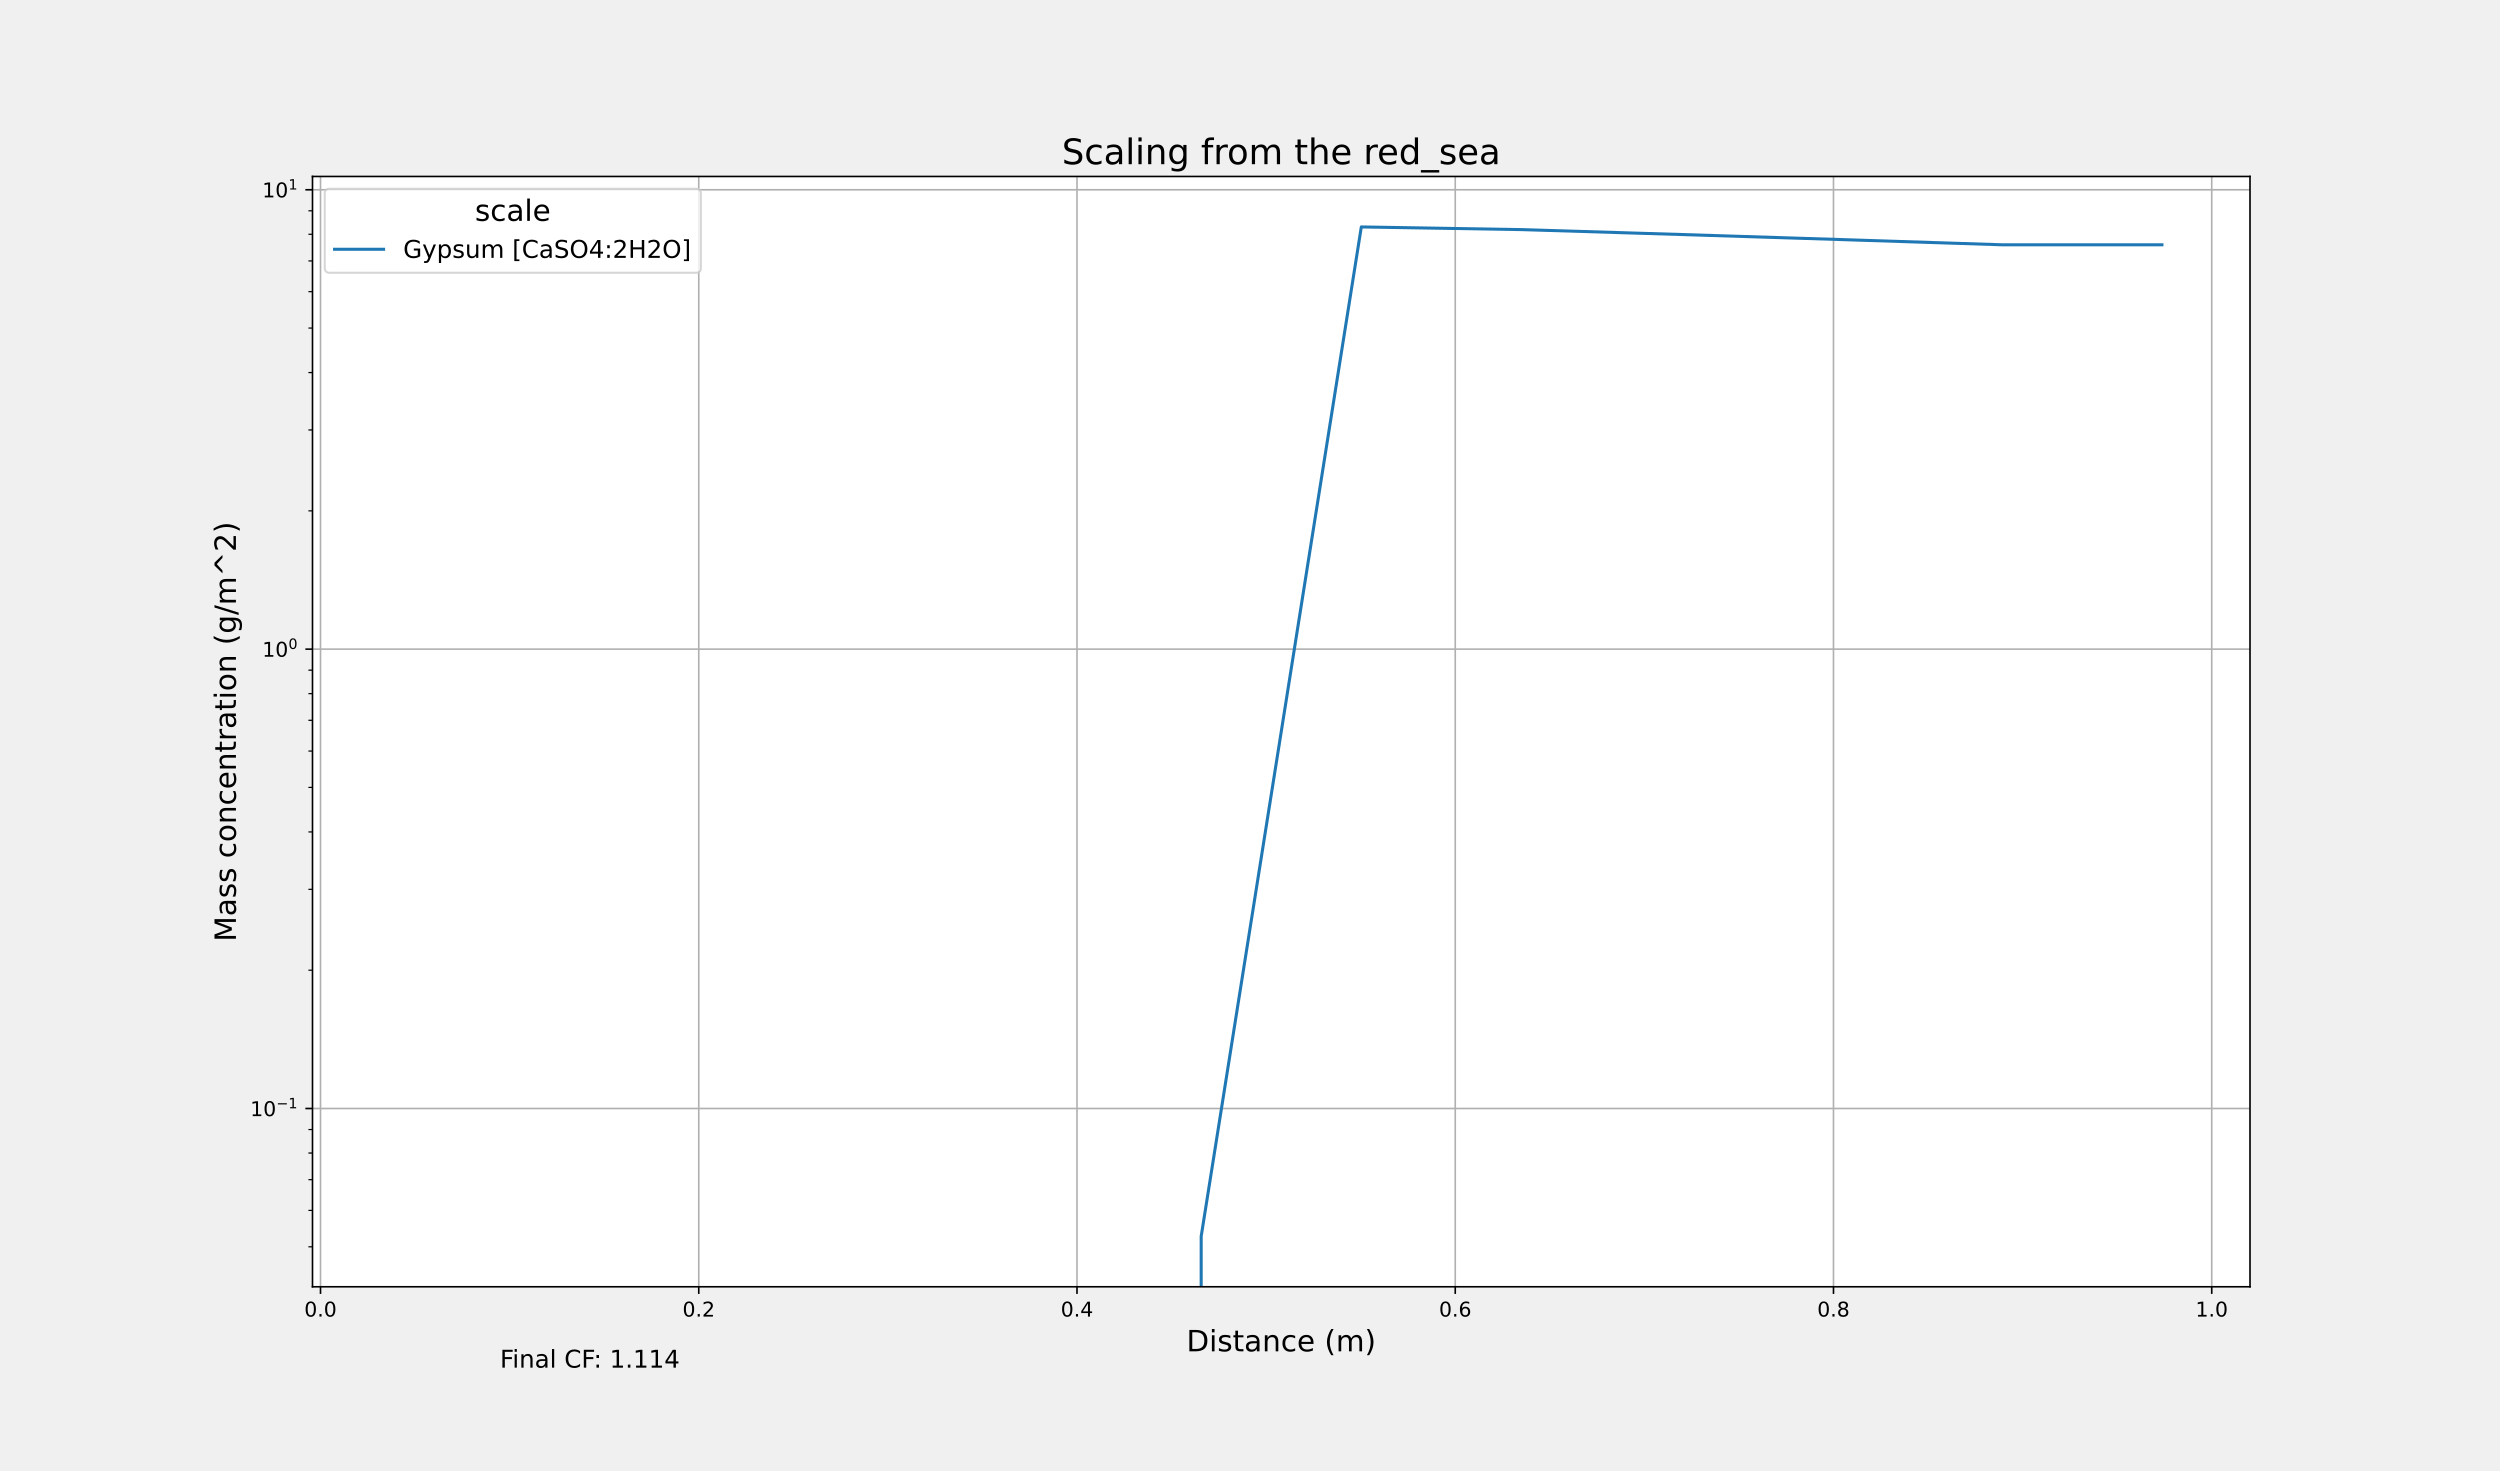
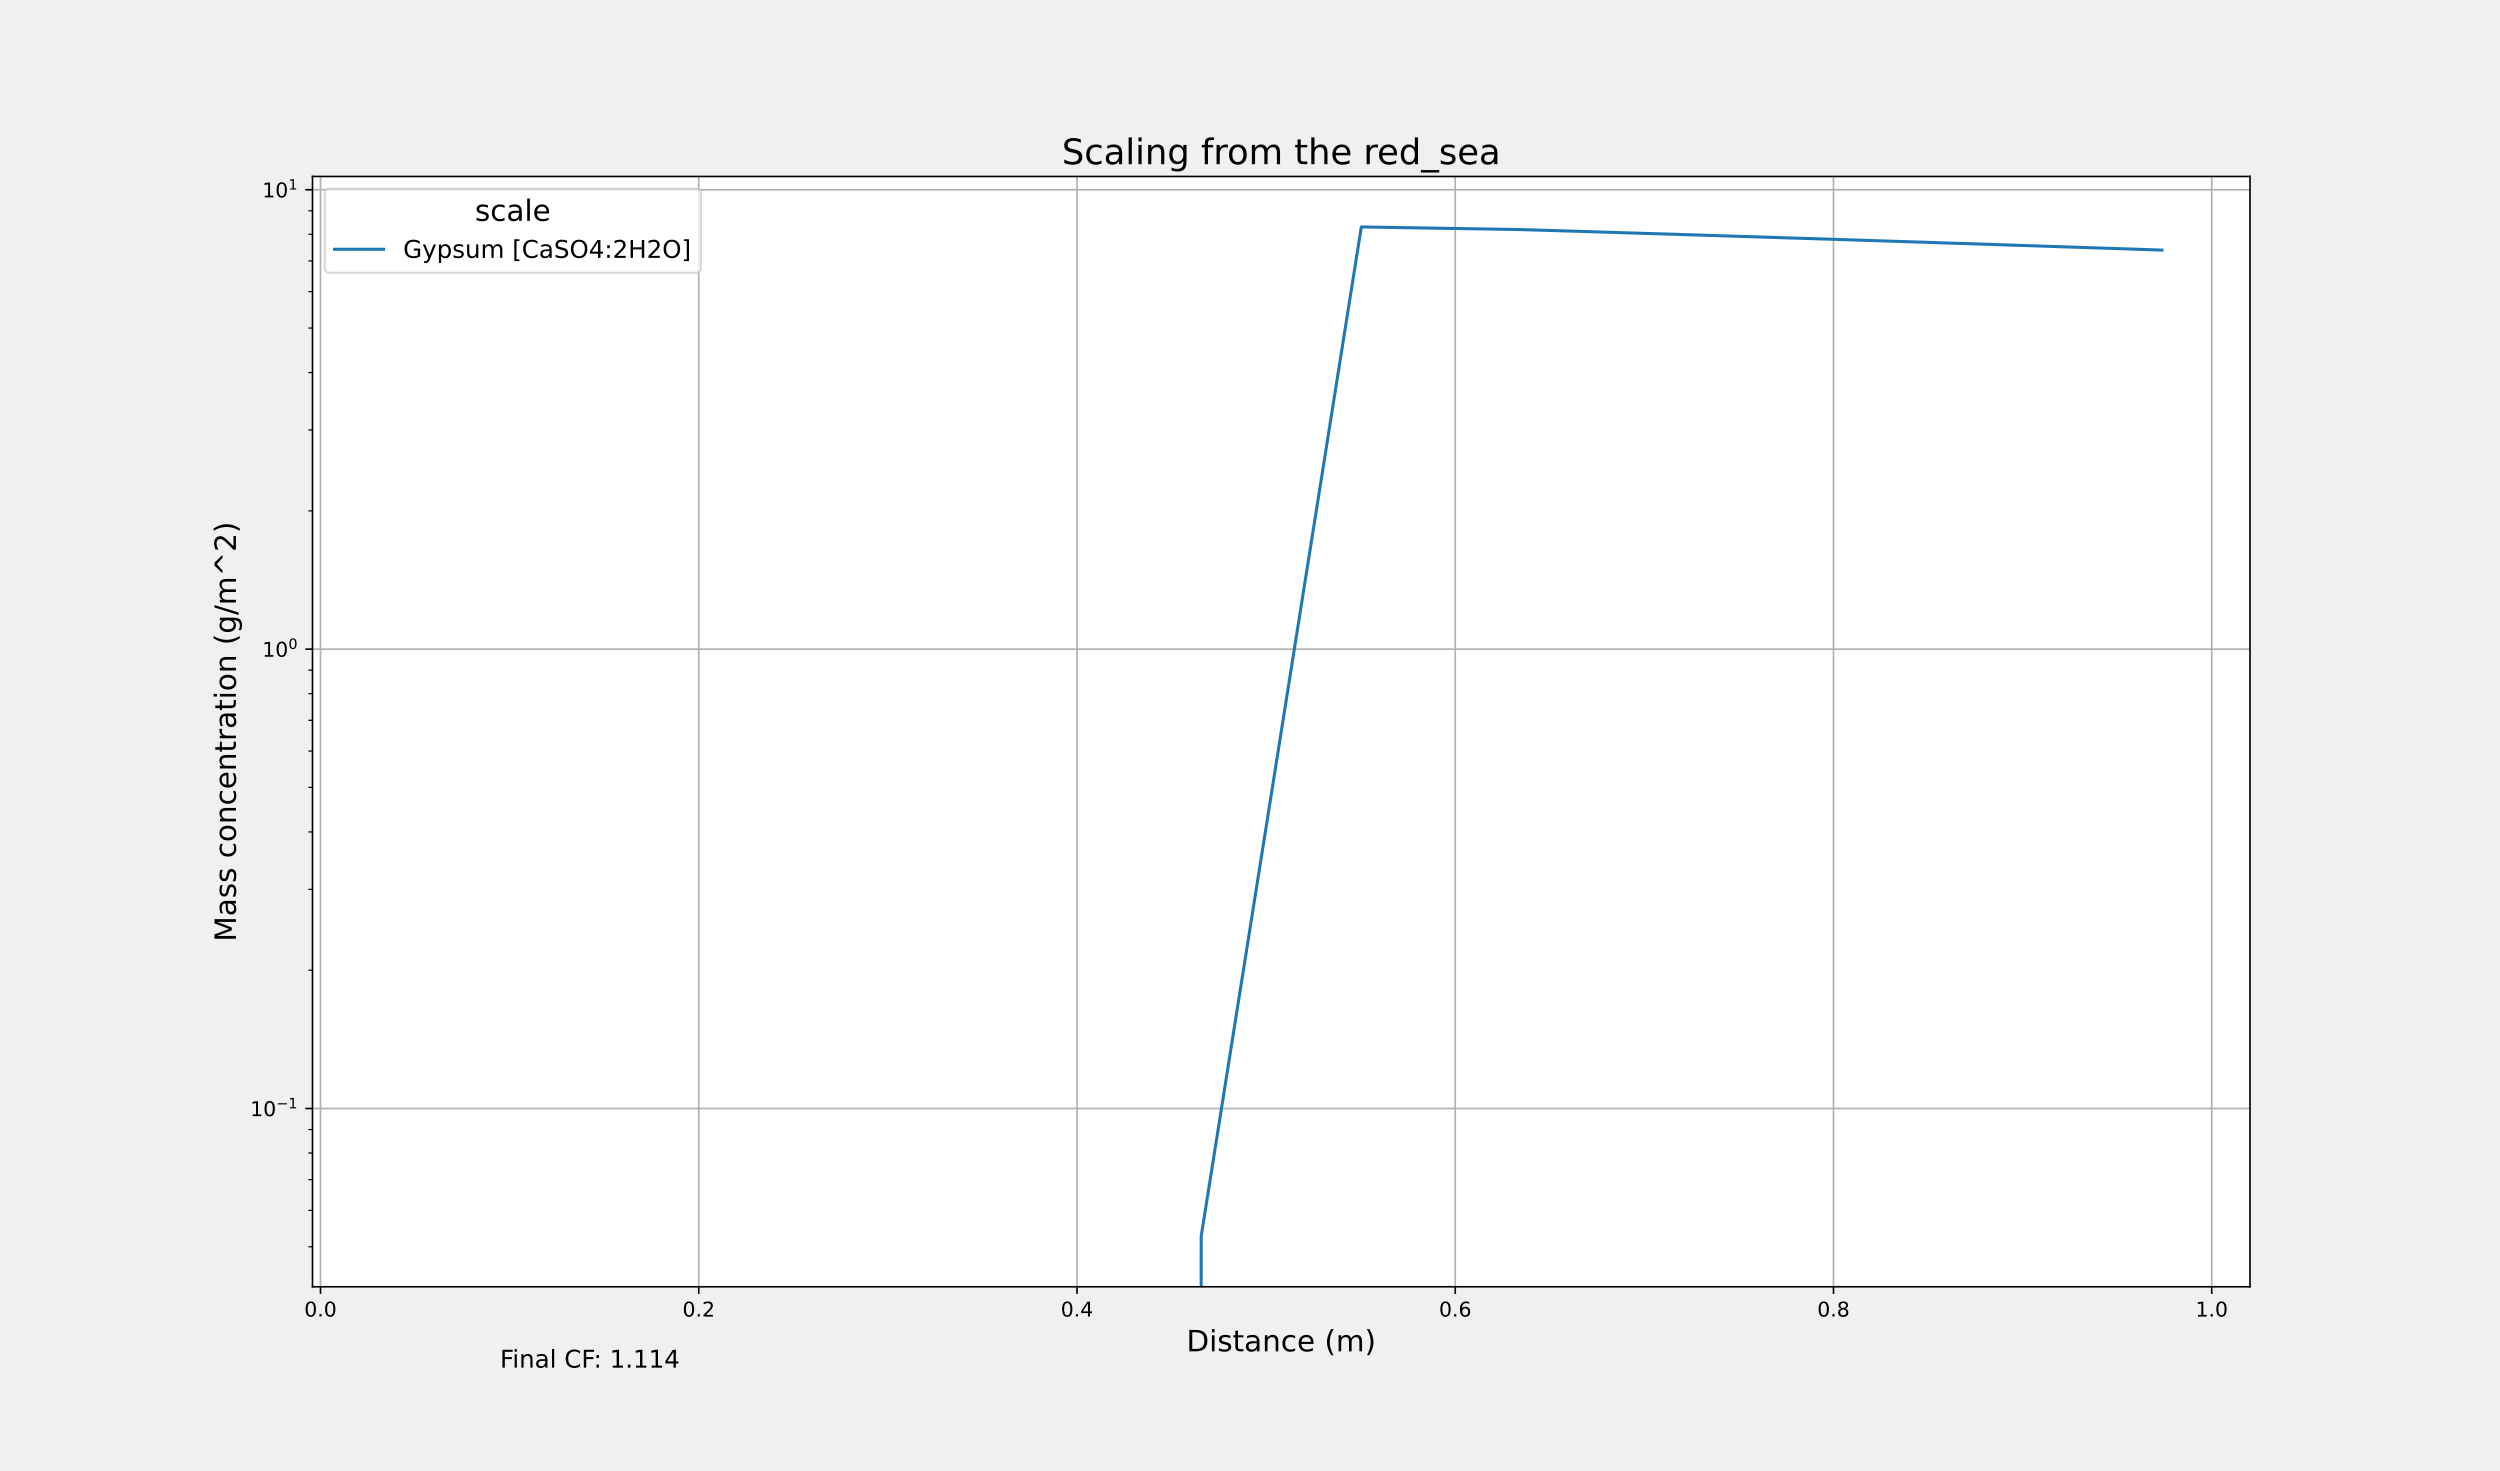
<svg xmlns="http://www.w3.org/2000/svg" xmlns:xlink="http://www.w3.org/1999/xlink" height="720pt" version="1.1" viewBox="0 0 1224 720" width="1224pt">
  <defs>
    <style type="text/css">*{stroke-linecap:butt;stroke-linejoin:round;}</style>
  </defs>
  <g id="figure_1">
    <g id="patch_1">
      <path d="M 0 720  L 1224 720  L 1224 0  L 0 0  z " style="fill:none;" />
    </g>
    <g id="axes_1">
      <g id="patch_2">
        <path d="M 153 630  L 1101.6 630  L 1101.6 86.4  L 153 86.4  z " style="fill:#ffffff;" />
      </g>
      <g id="matplotlib.axis_1">
        <g id="xtick_1">
          <g id="line2d_1">
-             <path clip-path="url(#p5b863a2c23)" d="M 156.92 630  L 156.92 86.4  " style="fill:none;stroke:#b0b0b0;stroke-linecap:square;stroke-width:0.8;" />
+             <path clip-path="url(#p146c2e37df)" d="M 156.92 630  L 156.92 86.4  " style="fill:none;stroke:#b0b0b0;stroke-linecap:square;stroke-width:0.8;" />
          </g>
          <g id="line2d_2">
            <defs>
-               <path d="M 0 0  L 0 3.5  " id="m9059b835dc" style="stroke:#000000;stroke-width:0.8;" />
+               <path d="M 0 0  L 0 3.5  " id="mb175734a9a" style="stroke:#000000;stroke-width:0.8;" />
            </defs>
            <g>
-               <use style="stroke:#000000;stroke-width:0.8;" x="156.92" xlink:href="#m9059b835dc" y="630" />
+               <use style="stroke:#000000;stroke-width:0.8;" x="156.92" xlink:href="#mb175734a9a" y="630" />
            </g>
          </g>
          <g id="text_1">
            <g transform="translate(148.9683 644.5984)scale(0.1 -0.1)">
              <defs>
                <path d="M 2034 4250  Q 1547 4250 1301 3770  Q 1056 3291 1056 2328  Q 1056 1369 1301 889  Q 1547 409 2034 409  Q 2525 409 2770 889  Q 3016 1369 3016 2328  Q 3016 3291 2770 3770  Q 2525 4250 2034 4250  z M 2034 4750  Q 2819 4750 3233 4129  Q 3647 3509 3647 2328  Q 3647 1150 3233 529  Q 2819 -91 2034 -91  Q 1250 -91 836 529  Q 422 1150 422 2328  Q 422 3509 836 4129  Q 1250 4750 2034 4750  z " id="DejaVuSans-30" transform="scale(0.015625)" />
                <path d="M 684 794  L 1344 794  L 1344 0  L 684 0  L 684 794  z " id="DejaVuSans-2e" transform="scale(0.015625)" />
              </defs>
              <use xlink:href="#DejaVuSans-30" />
              <use x="63.623" xlink:href="#DejaVuSans-2e" />
              <use x="95.41" xlink:href="#DejaVuSans-30" />
            </g>
          </g>
        </g>
        <g id="xtick_2">
          <g id="line2d_3">
-             <path clip-path="url(#p5b863a2c23)" d="M 342.109 630  L 342.109 86.4  " style="fill:none;stroke:#b0b0b0;stroke-linecap:square;stroke-width:0.8;" />
+             <path clip-path="url(#p146c2e37df)" d="M 342.109 630  L 342.109 86.4  " style="fill:none;stroke:#b0b0b0;stroke-linecap:square;stroke-width:0.8;" />
          </g>
          <g id="line2d_4">
            <g>
-               <use style="stroke:#000000;stroke-width:0.8;" x="342.109" xlink:href="#m9059b835dc" y="630" />
+               <use style="stroke:#000000;stroke-width:0.8;" x="342.109" xlink:href="#mb175734a9a" y="630" />
            </g>
          </g>
          <g id="text_2">
            <g transform="translate(334.1573 644.5984)scale(0.1 -0.1)">
              <defs>
                <path d="M 1228 531  L 3431 531  L 3431 0  L 469 0  L 469 531  Q 828 903 1448 1529  Q 2069 2156 2228 2338  Q 2531 2678 2651 2914  Q 2772 3150 2772 3378  Q 2772 3750 2511 3984  Q 2250 4219 1831 4219  Q 1534 4219 1204 4116  Q 875 4013 500 3803  L 500 4441  Q 881 4594 1212 4672  Q 1544 4750 1819 4750  Q 2544 4750 2975 4387  Q 3406 4025 3406 3419  Q 3406 3131 3298 2873  Q 3191 2616 2906 2266  Q 2828 2175 2409 1742  Q 1991 1309 1228 531  z " id="DejaVuSans-32" transform="scale(0.015625)" />
              </defs>
              <use xlink:href="#DejaVuSans-30" />
              <use x="63.623" xlink:href="#DejaVuSans-2e" />
              <use x="95.41" xlink:href="#DejaVuSans-32" />
            </g>
          </g>
        </g>
        <g id="xtick_3">
          <g id="line2d_5">
-             <path clip-path="url(#p5b863a2c23)" d="M 527.298 630  L 527.298 86.4  " style="fill:none;stroke:#b0b0b0;stroke-linecap:square;stroke-width:0.8;" />
+             <path clip-path="url(#p146c2e37df)" d="M 527.298 630  L 527.298 86.4  " style="fill:none;stroke:#b0b0b0;stroke-linecap:square;stroke-width:0.8;" />
          </g>
          <g id="line2d_6">
            <g>
-               <use style="stroke:#000000;stroke-width:0.8;" x="527.298" xlink:href="#m9059b835dc" y="630" />
+               <use style="stroke:#000000;stroke-width:0.8;" x="527.298" xlink:href="#mb175734a9a" y="630" />
            </g>
          </g>
          <g id="text_3">
            <g transform="translate(519.3464 644.5984)scale(0.1 -0.1)">
              <defs>
                <path d="M 2419 4116  L 825 1625  L 2419 1625  L 2419 4116  z M 2253 4666  L 3047 4666  L 3047 1625  L 3713 1625  L 3713 1100  L 3047 1100  L 3047 0  L 2419 0  L 2419 1100  L 313 1100  L 313 1709  L 2253 4666  z " id="DejaVuSans-34" transform="scale(0.015625)" />
              </defs>
              <use xlink:href="#DejaVuSans-30" />
              <use x="63.623" xlink:href="#DejaVuSans-2e" />
              <use x="95.41" xlink:href="#DejaVuSans-34" />
            </g>
          </g>
        </g>
        <g id="xtick_4">
          <g id="line2d_7">
-             <path clip-path="url(#p5b863a2c23)" d="M 712.487 630  L 712.487 86.4  " style="fill:none;stroke:#b0b0b0;stroke-linecap:square;stroke-width:0.8;" />
+             <path clip-path="url(#p146c2e37df)" d="M 712.487 630  L 712.487 86.4  " style="fill:none;stroke:#b0b0b0;stroke-linecap:square;stroke-width:0.8;" />
          </g>
          <g id="line2d_8">
            <g>
-               <use style="stroke:#000000;stroke-width:0.8;" x="712.487" xlink:href="#m9059b835dc" y="630" />
+               <use style="stroke:#000000;stroke-width:0.8;" x="712.487" xlink:href="#mb175734a9a" y="630" />
            </g>
          </g>
          <g id="text_4">
            <g transform="translate(704.5354 644.5984)scale(0.1 -0.1)">
              <defs>
                <path d="M 2113 2584  Q 1688 2584 1439 2293  Q 1191 2003 1191 1497  Q 1191 994 1439 701  Q 1688 409 2113 409  Q 2538 409 2786 701  Q 3034 994 3034 1497  Q 3034 2003 2786 2293  Q 2538 2584 2113 2584  z M 3366 4563  L 3366 3988  Q 3128 4100 2886 4159  Q 2644 4219 2406 4219  Q 1781 4219 1451 3797  Q 1122 3375 1075 2522  Q 1259 2794 1537 2939  Q 1816 3084 2150 3084  Q 2853 3084 3261 2657  Q 3669 2231 3669 1497  Q 3669 778 3244 343  Q 2819 -91 2113 -91  Q 1303 -91 875 529  Q 447 1150 447 2328  Q 447 3434 972 4092  Q 1497 4750 2381 4750  Q 2619 4750 2861 4703  Q 3103 4656 3366 4563  z " id="DejaVuSans-36" transform="scale(0.015625)" />
              </defs>
              <use xlink:href="#DejaVuSans-30" />
              <use x="63.623" xlink:href="#DejaVuSans-2e" />
              <use x="95.41" xlink:href="#DejaVuSans-36" />
            </g>
          </g>
        </g>
        <g id="xtick_5">
          <g id="line2d_9">
-             <path clip-path="url(#p5b863a2c23)" d="M 897.676 630  L 897.676 86.4  " style="fill:none;stroke:#b0b0b0;stroke-linecap:square;stroke-width:0.8;" />
+             <path clip-path="url(#p146c2e37df)" d="M 897.676 630  L 897.676 86.4  " style="fill:none;stroke:#b0b0b0;stroke-linecap:square;stroke-width:0.8;" />
          </g>
          <g id="line2d_10">
            <g>
-               <use style="stroke:#000000;stroke-width:0.8;" x="897.676" xlink:href="#m9059b835dc" y="630" />
+               <use style="stroke:#000000;stroke-width:0.8;" x="897.676" xlink:href="#mb175734a9a" y="630" />
            </g>
          </g>
          <g id="text_5">
            <g transform="translate(889.7244 644.5984)scale(0.1 -0.1)">
              <defs>
                <path d="M 2034 2216  Q 1584 2216 1326 1975  Q 1069 1734 1069 1313  Q 1069 891 1326 650  Q 1584 409 2034 409  Q 2484 409 2743 651  Q 3003 894 3003 1313  Q 3003 1734 2745 1975  Q 2488 2216 2034 2216  z M 1403 2484  Q 997 2584 770 2862  Q 544 3141 544 3541  Q 544 4100 942 4425  Q 1341 4750 2034 4750  Q 2731 4750 3128 4425  Q 3525 4100 3525 3541  Q 3525 3141 3298 2862  Q 3072 2584 2669 2484  Q 3125 2378 3379 2068  Q 3634 1759 3634 1313  Q 3634 634 3220 271  Q 2806 -91 2034 -91  Q 1263 -91 848 271  Q 434 634 434 1313  Q 434 1759 690 2068  Q 947 2378 1403 2484  z M 1172 3481  Q 1172 3119 1398 2916  Q 1625 2713 2034 2713  Q 2441 2713 2670 2916  Q 2900 3119 2900 3481  Q 2900 3844 2670 4047  Q 2441 4250 2034 4250  Q 1625 4250 1398 4047  Q 1172 3844 1172 3481  z " id="DejaVuSans-38" transform="scale(0.015625)" />
              </defs>
              <use xlink:href="#DejaVuSans-30" />
              <use x="63.623" xlink:href="#DejaVuSans-2e" />
              <use x="95.41" xlink:href="#DejaVuSans-38" />
            </g>
          </g>
        </g>
        <g id="xtick_6">
          <g id="line2d_11">
-             <path clip-path="url(#p5b863a2c23)" d="M 1082.865 630  L 1082.865 86.4  " style="fill:none;stroke:#b0b0b0;stroke-linecap:square;stroke-width:0.8;" />
+             <path clip-path="url(#p146c2e37df)" d="M 1082.865 630  L 1082.865 86.4  " style="fill:none;stroke:#b0b0b0;stroke-linecap:square;stroke-width:0.8;" />
          </g>
          <g id="line2d_12">
            <g>
-               <use style="stroke:#000000;stroke-width:0.8;" x="1082.865" xlink:href="#m9059b835dc" y="630" />
+               <use style="stroke:#000000;stroke-width:0.8;" x="1082.865" xlink:href="#mb175734a9a" y="630" />
            </g>
          </g>
          <g id="text_6">
            <g transform="translate(1074.913 644.5984)scale(0.1 -0.1)">
              <defs>
                <path d="M 794 531  L 1825 531  L 1825 4091  L 703 3866  L 703 4441  L 1819 4666  L 2450 4666  L 2450 531  L 3481 531  L 3481 0  L 794 0  L 794 531  z " id="DejaVuSans-31" transform="scale(0.015625)" />
              </defs>
              <use xlink:href="#DejaVuSans-31" />
              <use x="63.623" xlink:href="#DejaVuSans-2e" />
              <use x="95.41" xlink:href="#DejaVuSans-30" />
            </g>
          </g>
        </g>
        <g id="text_7">
          <g transform="translate(580.8982 661.6199)scale(0.144 -0.144)">
            <defs>
              <path d="M 1259 4147  L 1259 519  L 2022 519  Q 2988 519 3436 956  Q 3884 1394 3884 2338  Q 3884 3275 3436 3711  Q 2988 4147 2022 4147  L 1259 4147  z M 628 4666  L 1925 4666  Q 3281 4666 3915 4102  Q 4550 3538 4550 2338  Q 4550 1131 3912 565  Q 3275 0 1925 0  L 628 0  L 628 4666  z " id="DejaVuSans-44" transform="scale(0.015625)" />
              <path d="M 603 3500  L 1178 3500  L 1178 0  L 603 0  L 603 3500  z M 603 4863  L 1178 4863  L 1178 4134  L 603 4134  L 603 4863  z " id="DejaVuSans-69" transform="scale(0.015625)" />
              <path d="M 2834 3397  L 2834 2853  Q 2591 2978 2328 3040  Q 2066 3103 1784 3103  Q 1356 3103 1142 2972  Q 928 2841 928 2578  Q 928 2378 1081 2264  Q 1234 2150 1697 2047  L 1894 2003  Q 2506 1872 2764 1633  Q 3022 1394 3022 966  Q 3022 478 2636 193  Q 2250 -91 1575 -91  Q 1294 -91 989 -36  Q 684 19 347 128  L 347 722  Q 666 556 975 473  Q 1284 391 1588 391  Q 1994 391 2212 530  Q 2431 669 2431 922  Q 2431 1156 2273 1281  Q 2116 1406 1581 1522  L 1381 1569  Q 847 1681 609 1914  Q 372 2147 372 2553  Q 372 3047 722 3315  Q 1072 3584 1716 3584  Q 2034 3584 2315 3537  Q 2597 3491 2834 3397  z " id="DejaVuSans-73" transform="scale(0.015625)" />
              <path d="M 1172 4494  L 1172 3500  L 2356 3500  L 2356 3053  L 1172 3053  L 1172 1153  Q 1172 725 1289 603  Q 1406 481 1766 481  L 2356 481  L 2356 0  L 1766 0  Q 1100 0 847 248  Q 594 497 594 1153  L 594 3053  L 172 3053  L 172 3500  L 594 3500  L 594 4494  L 1172 4494  z " id="DejaVuSans-74" transform="scale(0.015625)" />
              <path d="M 2194 1759  Q 1497 1759 1228 1600  Q 959 1441 959 1056  Q 959 750 1161 570  Q 1363 391 1709 391  Q 2188 391 2477 730  Q 2766 1069 2766 1631  L 2766 1759  L 2194 1759  z M 3341 1997  L 3341 0  L 2766 0  L 2766 531  Q 2569 213 2275 61  Q 1981 -91 1556 -91  Q 1019 -91 701 211  Q 384 513 384 1019  Q 384 1609 779 1909  Q 1175 2209 1959 2209  L 2766 2209  L 2766 2266  Q 2766 2663 2505 2880  Q 2244 3097 1772 3097  Q 1472 3097 1187 3025  Q 903 2953 641 2809  L 641 3341  Q 956 3463 1253 3523  Q 1550 3584 1831 3584  Q 2591 3584 2966 3190  Q 3341 2797 3341 1997  z " id="DejaVuSans-61" transform="scale(0.015625)" />
              <path d="M 3513 2113  L 3513 0  L 2938 0  L 2938 2094  Q 2938 2591 2744 2837  Q 2550 3084 2163 3084  Q 1697 3084 1428 2787  Q 1159 2491 1159 1978  L 1159 0  L 581 0  L 581 3500  L 1159 3500  L 1159 2956  Q 1366 3272 1645 3428  Q 1925 3584 2291 3584  Q 2894 3584 3203 3211  Q 3513 2838 3513 2113  z " id="DejaVuSans-6e" transform="scale(0.015625)" />
              <path d="M 3122 3366  L 3122 2828  Q 2878 2963 2633 3030  Q 2388 3097 2138 3097  Q 1578 3097 1268 2742  Q 959 2388 959 1747  Q 959 1106 1268 751  Q 1578 397 2138 397  Q 2388 397 2633 464  Q 2878 531 3122 666  L 3122 134  Q 2881 22 2623 -34  Q 2366 -91 2075 -91  Q 1284 -91 818 406  Q 353 903 353 1747  Q 353 2603 823 3093  Q 1294 3584 2113 3584  Q 2378 3584 2631 3529  Q 2884 3475 3122 3366  z " id="DejaVuSans-63" transform="scale(0.015625)" />
              <path d="M 3597 1894  L 3597 1613  L 953 1613  Q 991 1019 1311 708  Q 1631 397 2203 397  Q 2534 397 2845 478  Q 3156 559 3463 722  L 3463 178  Q 3153 47 2828 -22  Q 2503 -91 2169 -91  Q 1331 -91 842 396  Q 353 884 353 1716  Q 353 2575 817 3079  Q 1281 3584 2069 3584  Q 2775 3584 3186 3129  Q 3597 2675 3597 1894  z M 3022 2063  Q 3016 2534 2758 2815  Q 2500 3097 2075 3097  Q 1594 3097 1305 2825  Q 1016 2553 972 2059  L 3022 2063  z " id="DejaVuSans-65" transform="scale(0.015625)" />
              <path id="DejaVuSans-20" transform="scale(0.015625)" />
              <path d="M 1984 4856  Q 1566 4138 1362 3434  Q 1159 2731 1159 2009  Q 1159 1288 1364 580  Q 1569 -128 1984 -844  L 1484 -844  Q 1016 -109 783 600  Q 550 1309 550 2009  Q 550 2706 781 3412  Q 1013 4119 1484 4856  L 1984 4856  z " id="DejaVuSans-28" transform="scale(0.015625)" />
              <path d="M 3328 2828  Q 3544 3216 3844 3400  Q 4144 3584 4550 3584  Q 5097 3584 5394 3201  Q 5691 2819 5691 2113  L 5691 0  L 5113 0  L 5113 2094  Q 5113 2597 4934 2840  Q 4756 3084 4391 3084  Q 3944 3084 3684 2787  Q 3425 2491 3425 1978  L 3425 0  L 2847 0  L 2847 2094  Q 2847 2600 2669 2842  Q 2491 3084 2119 3084  Q 1678 3084 1418 2786  Q 1159 2488 1159 1978  L 1159 0  L 581 0  L 581 3500  L 1159 3500  L 1159 2956  Q 1356 3278 1631 3431  Q 1906 3584 2284 3584  Q 2666 3584 2933 3390  Q 3200 3197 3328 2828  z " id="DejaVuSans-6d" transform="scale(0.015625)" />
              <path d="M 513 4856  L 1013 4856  Q 1481 4119 1714 3412  Q 1947 2706 1947 2009  Q 1947 1309 1714 600  Q 1481 -109 1013 -844  L 513 -844  Q 928 -128 1133 580  Q 1338 1288 1338 2009  Q 1338 2731 1133 3434  Q 928 4138 513 4856  z " id="DejaVuSans-29" transform="scale(0.015625)" />
            </defs>
            <use xlink:href="#DejaVuSans-44" />
            <use x="77.002" xlink:href="#DejaVuSans-69" />
            <use x="104.785" xlink:href="#DejaVuSans-73" />
            <use x="156.885" xlink:href="#DejaVuSans-74" />
            <use x="196.094" xlink:href="#DejaVuSans-61" />
            <use x="257.373" xlink:href="#DejaVuSans-6e" />
            <use x="320.752" xlink:href="#DejaVuSans-63" />
            <use x="375.732" xlink:href="#DejaVuSans-65" />
            <use x="437.256" xlink:href="#DejaVuSans-20" />
            <use x="469.043" xlink:href="#DejaVuSans-28" />
            <use x="508.057" xlink:href="#DejaVuSans-6d" />
            <use x="605.469" xlink:href="#DejaVuSans-29" />
          </g>
        </g>
      </g>
      <g id="matplotlib.axis_2">
        <g id="ytick_1">
          <g id="line2d_13">
-             <path clip-path="url(#p5b863a2c23)" d="M 153 542.724  L 1101.6 542.724  " style="fill:none;stroke:#b0b0b0;stroke-linecap:square;stroke-width:0.8;" />
+             <path clip-path="url(#p146c2e37df)" d="M 153 542.724  L 1101.6 542.724  " style="fill:none;stroke:#b0b0b0;stroke-linecap:square;stroke-width:0.8;" />
          </g>
          <g id="line2d_14">
            <defs>
-               <path d="M 0 0  L -3.5 0  " id="m6fd72a201d" style="stroke:#000000;stroke-width:0.8;" />
+               <path d="M 0 0  L -3.5 0  " id="me51ed9c4fd" style="stroke:#000000;stroke-width:0.8;" />
            </defs>
            <g>
-               <use style="stroke:#000000;stroke-width:0.8;" x="153" xlink:href="#m6fd72a201d" y="542.724" />
+               <use style="stroke:#000000;stroke-width:0.8;" x="153" xlink:href="#me51ed9c4fd" y="542.724" />
            </g>
          </g>
          <g id="text_8">
            <g transform="translate(122.5 546.5233)scale(0.1 -0.1)">
              <defs>
                <path d="M 678 2272  L 4684 2272  L 4684 1741  L 678 1741  L 678 2272  z " id="DejaVuSans-2212" transform="scale(0.015625)" />
              </defs>
              <use transform="translate(0 0.684375)" xlink:href="#DejaVuSans-31" />
              <use transform="translate(63.62305 0.684375)" xlink:href="#DejaVuSans-30" />
              <use transform="translate(128.2031 38.96563)scale(0.7)" xlink:href="#DejaVuSans-2212" />
              <use transform="translate(186.8555 38.96563)scale(0.7)" xlink:href="#DejaVuSans-31" />
            </g>
          </g>
        </g>
        <g id="ytick_2">
          <g id="line2d_15">
-             <path clip-path="url(#p5b863a2c23)" d="M 153 317.817  L 1101.6 317.817  " style="fill:none;stroke:#b0b0b0;stroke-linecap:square;stroke-width:0.8;" />
+             <path clip-path="url(#p146c2e37df)" d="M 153 317.817  L 1101.6 317.817  " style="fill:none;stroke:#b0b0b0;stroke-linecap:square;stroke-width:0.8;" />
          </g>
          <g id="line2d_16">
            <g>
-               <use style="stroke:#000000;stroke-width:0.8;" x="153" xlink:href="#m6fd72a201d" y="317.817" />
+               <use style="stroke:#000000;stroke-width:0.8;" x="153" xlink:href="#me51ed9c4fd" y="317.817" />
            </g>
          </g>
          <g id="text_9">
            <g transform="translate(128.4 321.6158)scale(0.1 -0.1)">
              <use transform="translate(0 0.765625)" xlink:href="#DejaVuSans-31" />
              <use transform="translate(63.62305 0.765625)" xlink:href="#DejaVuSans-30" />
              <use transform="translate(128.2031 39.04688)scale(0.7)" xlink:href="#DejaVuSans-30" />
            </g>
          </g>
        </g>
        <g id="ytick_3">
          <g id="line2d_17">
-             <path clip-path="url(#p5b863a2c23)" d="M 153 92.909  L 1101.6 92.909  " style="fill:none;stroke:#b0b0b0;stroke-linecap:square;stroke-width:0.8;" />
+             <path clip-path="url(#p146c2e37df)" d="M 153 92.909  L 1101.6 92.909  " style="fill:none;stroke:#b0b0b0;stroke-linecap:square;stroke-width:0.8;" />
          </g>
          <g id="line2d_18">
            <g>
-               <use style="stroke:#000000;stroke-width:0.8;" x="153" xlink:href="#m6fd72a201d" y="92.909" />
+               <use style="stroke:#000000;stroke-width:0.8;" x="153" xlink:href="#me51ed9c4fd" y="92.909" />
            </g>
          </g>
          <g id="text_10">
            <g transform="translate(128.4 96.70837)scale(0.1 -0.1)">
              <use transform="translate(0 0.684375)" xlink:href="#DejaVuSans-31" />
              <use transform="translate(63.62305 0.684375)" xlink:href="#DejaVuSans-30" />
              <use transform="translate(128.2031 38.96563)scale(0.7)" xlink:href="#DejaVuSans-31" />
            </g>
          </g>
        </g>
        <g id="ytick_4">
          <g id="line2d_19">
            <defs>
-               <path d="M 0 0  L -2 0  " id="m057eff98d5" style="stroke:#000000;stroke-width:0.6;" />
+               <path d="M 0 0  L -2 0  " id="m122439133b" style="stroke:#000000;stroke-width:0.6;" />
            </defs>
            <g>
-               <use style="stroke:#000000;stroke-width:0.6;" x="153" xlink:href="#m057eff98d5" y="610.428" />
+               <use style="stroke:#000000;stroke-width:0.6;" x="153" xlink:href="#m122439133b" y="610.428" />
            </g>
          </g>
        </g>
        <g id="ytick_5">
          <g id="line2d_20">
            <g>
-               <use style="stroke:#000000;stroke-width:0.6;" x="153" xlink:href="#m057eff98d5" y="592.619" />
+               <use style="stroke:#000000;stroke-width:0.6;" x="153" xlink:href="#m122439133b" y="592.619" />
            </g>
          </g>
        </g>
        <g id="ytick_6">
          <g id="line2d_21">
            <g>
-               <use style="stroke:#000000;stroke-width:0.6;" x="153" xlink:href="#m057eff98d5" y="577.563" />
+               <use style="stroke:#000000;stroke-width:0.6;" x="153" xlink:href="#m122439133b" y="577.563" />
            </g>
          </g>
        </g>
        <g id="ytick_7">
          <g id="line2d_22">
            <g>
-               <use style="stroke:#000000;stroke-width:0.6;" x="153" xlink:href="#m057eff98d5" y="564.52" />
+               <use style="stroke:#000000;stroke-width:0.6;" x="153" xlink:href="#m122439133b" y="564.52" />
            </g>
          </g>
        </g>
        <g id="ytick_8">
          <g id="line2d_23">
            <g>
-               <use style="stroke:#000000;stroke-width:0.6;" x="153" xlink:href="#m057eff98d5" y="553.015" />
+               <use style="stroke:#000000;stroke-width:0.6;" x="153" xlink:href="#m122439133b" y="553.015" />
            </g>
          </g>
        </g>
        <g id="ytick_9">
          <g id="line2d_24">
            <g>
-               <use style="stroke:#000000;stroke-width:0.6;" x="153" xlink:href="#m057eff98d5" y="475.02" />
+               <use style="stroke:#000000;stroke-width:0.6;" x="153" xlink:href="#m122439133b" y="475.02" />
            </g>
          </g>
        </g>
        <g id="ytick_10">
          <g id="line2d_25">
            <g>
-               <use style="stroke:#000000;stroke-width:0.6;" x="153" xlink:href="#m057eff98d5" y="435.416" />
+               <use style="stroke:#000000;stroke-width:0.6;" x="153" xlink:href="#m122439133b" y="435.416" />
            </g>
          </g>
        </g>
        <g id="ytick_11">
          <g id="line2d_26">
            <g>
-               <use style="stroke:#000000;stroke-width:0.6;" x="153" xlink:href="#m057eff98d5" y="407.316" />
+               <use style="stroke:#000000;stroke-width:0.6;" x="153" xlink:href="#m122439133b" y="407.316" />
            </g>
          </g>
        </g>
        <g id="ytick_12">
          <g id="line2d_27">
            <g>
-               <use style="stroke:#000000;stroke-width:0.6;" x="153" xlink:href="#m057eff98d5" y="385.52" />
+               <use style="stroke:#000000;stroke-width:0.6;" x="153" xlink:href="#m122439133b" y="385.52" />
            </g>
          </g>
        </g>
        <g id="ytick_13">
          <g id="line2d_28">
            <g>
-               <use style="stroke:#000000;stroke-width:0.6;" x="153" xlink:href="#m057eff98d5" y="367.712" />
+               <use style="stroke:#000000;stroke-width:0.6;" x="153" xlink:href="#m122439133b" y="367.712" />
            </g>
          </g>
        </g>
        <g id="ytick_14">
          <g id="line2d_29">
            <g>
-               <use style="stroke:#000000;stroke-width:0.6;" x="153" xlink:href="#m057eff98d5" y="352.655" />
+               <use style="stroke:#000000;stroke-width:0.6;" x="153" xlink:href="#m122439133b" y="352.655" />
            </g>
          </g>
        </g>
        <g id="ytick_15">
          <g id="line2d_30">
            <g>
-               <use style="stroke:#000000;stroke-width:0.6;" x="153" xlink:href="#m057eff98d5" y="339.612" />
+               <use style="stroke:#000000;stroke-width:0.6;" x="153" xlink:href="#m122439133b" y="339.612" />
            </g>
          </g>
        </g>
        <g id="ytick_16">
          <g id="line2d_31">
            <g>
-               <use style="stroke:#000000;stroke-width:0.6;" x="153" xlink:href="#m057eff98d5" y="328.108" />
+               <use style="stroke:#000000;stroke-width:0.6;" x="153" xlink:href="#m122439133b" y="328.108" />
            </g>
          </g>
        </g>
        <g id="ytick_17">
          <g id="line2d_32">
            <g>
-               <use style="stroke:#000000;stroke-width:0.6;" x="153" xlink:href="#m057eff98d5" y="250.113" />
+               <use style="stroke:#000000;stroke-width:0.6;" x="153" xlink:href="#m122439133b" y="250.113" />
            </g>
          </g>
        </g>
        <g id="ytick_18">
          <g id="line2d_33">
            <g>
-               <use style="stroke:#000000;stroke-width:0.6;" x="153" xlink:href="#m057eff98d5" y="210.508" />
+               <use style="stroke:#000000;stroke-width:0.6;" x="153" xlink:href="#m122439133b" y="210.508" />
            </g>
          </g>
        </g>
        <g id="ytick_19">
          <g id="line2d_34">
            <g>
-               <use style="stroke:#000000;stroke-width:0.6;" x="153" xlink:href="#m057eff98d5" y="182.409" />
+               <use style="stroke:#000000;stroke-width:0.6;" x="153" xlink:href="#m122439133b" y="182.409" />
            </g>
          </g>
        </g>
        <g id="ytick_20">
          <g id="line2d_35">
            <g>
-               <use style="stroke:#000000;stroke-width:0.6;" x="153" xlink:href="#m057eff98d5" y="160.613" />
+               <use style="stroke:#000000;stroke-width:0.6;" x="153" xlink:href="#m122439133b" y="160.613" />
            </g>
          </g>
        </g>
        <g id="ytick_21">
          <g id="line2d_36">
            <g>
-               <use style="stroke:#000000;stroke-width:0.6;" x="153" xlink:href="#m057eff98d5" y="142.805" />
+               <use style="stroke:#000000;stroke-width:0.6;" x="153" xlink:href="#m122439133b" y="142.805" />
            </g>
          </g>
        </g>
        <g id="ytick_22">
          <g id="line2d_37">
            <g>
-               <use style="stroke:#000000;stroke-width:0.6;" x="153" xlink:href="#m057eff98d5" y="127.748" />
+               <use style="stroke:#000000;stroke-width:0.6;" x="153" xlink:href="#m122439133b" y="127.748" />
            </g>
          </g>
        </g>
        <g id="ytick_23">
          <g id="line2d_38">
            <g>
-               <use style="stroke:#000000;stroke-width:0.6;" x="153" xlink:href="#m057eff98d5" y="114.705" />
+               <use style="stroke:#000000;stroke-width:0.6;" x="153" xlink:href="#m122439133b" y="114.705" />
            </g>
          </g>
        </g>
        <g id="ytick_24">
          <g id="line2d_39">
            <g>
-               <use style="stroke:#000000;stroke-width:0.6;" x="153" xlink:href="#m057eff98d5" y="103.2" />
+               <use style="stroke:#000000;stroke-width:0.6;" x="153" xlink:href="#m122439133b" y="103.2" />
            </g>
          </g>
        </g>
        <g id="text_11">
          <g transform="translate(115.5053 461.0104)rotate(-90)scale(0.144 -0.144)">
            <defs>
              <path d="M 628 4666  L 1569 4666  L 2759 1491  L 3956 4666  L 4897 4666  L 4897 0  L 4281 0  L 4281 4097  L 3078 897  L 2444 897  L 1241 4097  L 1241 0  L 628 0  L 628 4666  z " id="DejaVuSans-4d" transform="scale(0.015625)" />
              <path d="M 1959 3097  Q 1497 3097 1228 2736  Q 959 2375 959 1747  Q 959 1119 1226 758  Q 1494 397 1959 397  Q 2419 397 2687 759  Q 2956 1122 2956 1747  Q 2956 2369 2687 2733  Q 2419 3097 1959 3097  z M 1959 3584  Q 2709 3584 3137 3096  Q 3566 2609 3566 1747  Q 3566 888 3137 398  Q 2709 -91 1959 -91  Q 1206 -91 779 398  Q 353 888 353 1747  Q 353 2609 779 3096  Q 1206 3584 1959 3584  z " id="DejaVuSans-6f" transform="scale(0.015625)" />
              <path d="M 2631 2963  Q 2534 3019 2420 3045  Q 2306 3072 2169 3072  Q 1681 3072 1420 2755  Q 1159 2438 1159 1844  L 1159 0  L 581 0  L 581 3500  L 1159 3500  L 1159 2956  Q 1341 3275 1631 3429  Q 1922 3584 2338 3584  Q 2397 3584 2469 3576  Q 2541 3569 2628 3553  L 2631 2963  z " id="DejaVuSans-72" transform="scale(0.015625)" />
              <path d="M 2906 1791  Q 2906 2416 2648 2759  Q 2391 3103 1925 3103  Q 1463 3103 1205 2759  Q 947 2416 947 1791  Q 947 1169 1205 825  Q 1463 481 1925 481  Q 2391 481 2648 825  Q 2906 1169 2906 1791  z M 3481 434  Q 3481 -459 3084 -895  Q 2688 -1331 1869 -1331  Q 1566 -1331 1297 -1286  Q 1028 -1241 775 -1147  L 775 -588  Q 1028 -725 1275 -790  Q 1522 -856 1778 -856  Q 2344 -856 2625 -561  Q 2906 -266 2906 331  L 2906 616  Q 2728 306 2450 153  Q 2172 0 1784 0  Q 1141 0 747 490  Q 353 981 353 1791  Q 353 2603 747 3093  Q 1141 3584 1784 3584  Q 2172 3584 2450 3431  Q 2728 3278 2906 2969  L 2906 3500  L 3481 3500  L 3481 434  z " id="DejaVuSans-67" transform="scale(0.015625)" />
              <path d="M 1625 4666  L 2156 4666  L 531 -594  L 0 -594  L 1625 4666  z " id="DejaVuSans-2f" transform="scale(0.015625)" />
              <path d="M 2988 4666  L 4684 2925  L 4056 2925  L 2681 4159  L 1306 2925  L 678 2925  L 2375 4666  L 2988 4666  z " id="DejaVuSans-5e" transform="scale(0.015625)" />
            </defs>
            <use xlink:href="#DejaVuSans-4d" />
            <use x="86.279" xlink:href="#DejaVuSans-61" />
            <use x="147.559" xlink:href="#DejaVuSans-73" />
            <use x="199.658" xlink:href="#DejaVuSans-73" />
            <use x="251.758" xlink:href="#DejaVuSans-20" />
            <use x="283.545" xlink:href="#DejaVuSans-63" />
            <use x="338.525" xlink:href="#DejaVuSans-6f" />
            <use x="399.707" xlink:href="#DejaVuSans-6e" />
            <use x="463.086" xlink:href="#DejaVuSans-63" />
            <use x="518.066" xlink:href="#DejaVuSans-65" />
            <use x="579.59" xlink:href="#DejaVuSans-6e" />
            <use x="642.969" xlink:href="#DejaVuSans-74" />
            <use x="682.178" xlink:href="#DejaVuSans-72" />
            <use x="723.291" xlink:href="#DejaVuSans-61" />
            <use x="784.57" xlink:href="#DejaVuSans-74" />
            <use x="823.779" xlink:href="#DejaVuSans-69" />
            <use x="851.562" xlink:href="#DejaVuSans-6f" />
            <use x="912.744" xlink:href="#DejaVuSans-6e" />
            <use x="976.123" xlink:href="#DejaVuSans-20" />
            <use x="1007.91" xlink:href="#DejaVuSans-28" />
            <use x="1046.924" xlink:href="#DejaVuSans-67" />
            <use x="1110.4" xlink:href="#DejaVuSans-2f" />
            <use x="1144.092" xlink:href="#DejaVuSans-6d" />
            <use x="1241.504" xlink:href="#DejaVuSans-5e" />
            <use x="1325.293" xlink:href="#DejaVuSans-32" />
            <use x="1388.916" xlink:href="#DejaVuSans-29" />
          </g>
        </g>
      </g>
      <g id="line2d_40">
-         <path clip-path="url(#p5b863a2c23)" d="M 588.061 721  L 588.102 605.291  L 666.498 111.109  L 744.895 112.412  L 823.292 114.827  L 901.688 117.303  L 980.085 119.844  L 1058.482 119.844  " style="fill:none;stroke:#1f77b4;stroke-linecap:square;stroke-width:1.5;" />
+         <path clip-path="url(#p146c2e37df)" d="M 588.061 721  L 588.102 605.291  L 666.498 111.109  L 744.895 112.412  L 823.292 114.827  L 901.688 117.303  L 980.085 119.844  L 1058.482 122.452  " style="fill:none;stroke:#1f77b4;stroke-linecap:square;stroke-width:1.5;" />
      </g>
      <g id="patch_3">
        <path d="M 153 630  L 153 86.4  " style="fill:none;stroke:#000000;stroke-linecap:square;stroke-linejoin:miter;stroke-width:0.8;" />
      </g>
      <g id="patch_4">
        <path d="M 1101.6 630  L 1101.6 86.4  " style="fill:none;stroke:#000000;stroke-linecap:square;stroke-linejoin:miter;stroke-width:0.8;" />
      </g>
      <g id="patch_5">
        <path d="M 153 630  L 1101.6 630  " style="fill:none;stroke:#000000;stroke-linecap:square;stroke-linejoin:miter;stroke-width:0.8;" />
      </g>
      <g id="patch_6">
        <path d="M 153 86.4  L 1101.6 86.4  " style="fill:none;stroke:#000000;stroke-linecap:square;stroke-linejoin:miter;stroke-width:0.8;" />
      </g>
      <g id="text_12">
        <g transform="translate(519.8994 80.4)scale(0.1728 -0.1728)">
          <defs>
            <path d="M 3425 4513  L 3425 3897  Q 3066 4069 2747 4153  Q 2428 4238 2131 4238  Q 1616 4238 1336 4038  Q 1056 3838 1056 3469  Q 1056 3159 1242 3001  Q 1428 2844 1947 2747  L 2328 2669  Q 3034 2534 3370 2195  Q 3706 1856 3706 1288  Q 3706 609 3251 259  Q 2797 -91 1919 -91  Q 1588 -91 1214 -16  Q 841 59 441 206  L 441 856  Q 825 641 1194 531  Q 1563 422 1919 422  Q 2459 422 2753 634  Q 3047 847 3047 1241  Q 3047 1584 2836 1778  Q 2625 1972 2144 2069  L 1759 2144  Q 1053 2284 737 2584  Q 422 2884 422 3419  Q 422 4038 858 4394  Q 1294 4750 2059 4750  Q 2388 4750 2728 4690  Q 3069 4631 3425 4513  z " id="DejaVuSans-53" transform="scale(0.015625)" />
            <path d="M 603 4863  L 1178 4863  L 1178 0  L 603 0  L 603 4863  z " id="DejaVuSans-6c" transform="scale(0.015625)" />
            <path d="M 2375 4863  L 2375 4384  L 1825 4384  Q 1516 4384 1395 4259  Q 1275 4134 1275 3809  L 1275 3500  L 2222 3500  L 2222 3053  L 1275 3053  L 1275 0  L 697 0  L 697 3053  L 147 3053  L 147 3500  L 697 3500  L 697 3744  Q 697 4328 969 4595  Q 1241 4863 1831 4863  L 2375 4863  z " id="DejaVuSans-66" transform="scale(0.015625)" />
            <path d="M 3513 2113  L 3513 0  L 2938 0  L 2938 2094  Q 2938 2591 2744 2837  Q 2550 3084 2163 3084  Q 1697 3084 1428 2787  Q 1159 2491 1159 1978  L 1159 0  L 581 0  L 581 4863  L 1159 4863  L 1159 2956  Q 1366 3272 1645 3428  Q 1925 3584 2291 3584  Q 2894 3584 3203 3211  Q 3513 2838 3513 2113  z " id="DejaVuSans-68" transform="scale(0.015625)" />
            <path d="M 2906 2969  L 2906 4863  L 3481 4863  L 3481 0  L 2906 0  L 2906 525  Q 2725 213 2448 61  Q 2172 -91 1784 -91  Q 1150 -91 751 415  Q 353 922 353 1747  Q 353 2572 751 3078  Q 1150 3584 1784 3584  Q 2172 3584 2448 3432  Q 2725 3281 2906 2969  z M 947 1747  Q 947 1113 1208 752  Q 1469 391 1925 391  Q 2381 391 2643 752  Q 2906 1113 2906 1747  Q 2906 2381 2643 2742  Q 2381 3103 1925 3103  Q 1469 3103 1208 2742  Q 947 2381 947 1747  z " id="DejaVuSans-64" transform="scale(0.015625)" />
            <path d="M 3263 -1063  L 3263 -1509  L -63 -1509  L -63 -1063  L 3263 -1063  z " id="DejaVuSans-5f" transform="scale(0.015625)" />
          </defs>
          <use xlink:href="#DejaVuSans-53" />
          <use x="63.477" xlink:href="#DejaVuSans-63" />
          <use x="118.457" xlink:href="#DejaVuSans-61" />
          <use x="179.736" xlink:href="#DejaVuSans-6c" />
          <use x="207.52" xlink:href="#DejaVuSans-69" />
          <use x="235.303" xlink:href="#DejaVuSans-6e" />
          <use x="298.682" xlink:href="#DejaVuSans-67" />
          <use x="362.158" xlink:href="#DejaVuSans-20" />
          <use x="393.945" xlink:href="#DejaVuSans-66" />
          <use x="429.15" xlink:href="#DejaVuSans-72" />
          <use x="468.014" xlink:href="#DejaVuSans-6f" />
          <use x="529.195" xlink:href="#DejaVuSans-6d" />
          <use x="626.607" xlink:href="#DejaVuSans-20" />
          <use x="658.395" xlink:href="#DejaVuSans-74" />
          <use x="697.604" xlink:href="#DejaVuSans-68" />
          <use x="760.982" xlink:href="#DejaVuSans-65" />
          <use x="822.506" xlink:href="#DejaVuSans-20" />
          <use x="854.293" xlink:href="#DejaVuSans-72" />
          <use x="893.156" xlink:href="#DejaVuSans-65" />
          <use x="954.68" xlink:href="#DejaVuSans-64" />
          <use x="1018.156" xlink:href="#DejaVuSans-5f" />
          <use x="1068.156" xlink:href="#DejaVuSans-73" />
          <use x="1120.256" xlink:href="#DejaVuSans-65" />
          <use x="1181.779" xlink:href="#DejaVuSans-61" />
        </g>
      </g>
      <g id="legend_1">
        <g id="patch_7">
          <path d="M 161.4 133.55  L 340.757 133.55  Q 343.157 133.55 343.157 131.15  L 343.157 94.8  Q 343.157 92.4 340.757 92.4  L 161.4 92.4  Q 159 92.4 159 94.8  L 159 131.15  Q 159 133.55 161.4 133.55  z " style="fill:#ffffff;opacity:0.8;stroke:#cccccc;stroke-linejoin:miter;" />
        </g>
        <g id="text_13">
          <g transform="translate(232.5261 108.1418)scale(0.144 -0.144)">
            <use xlink:href="#DejaVuSans-73" />
            <use x="52.1" xlink:href="#DejaVuSans-63" />
            <use x="107.08" xlink:href="#DejaVuSans-61" />
            <use x="168.359" xlink:href="#DejaVuSans-6c" />
            <use x="196.143" xlink:href="#DejaVuSans-65" />
          </g>
        </g>
        <g id="line2d_41">
          <path d="M 163.8 122.055  L 187.8 122.055  " style="fill:none;stroke:#1f77b4;stroke-linecap:square;stroke-width:1.5;" />
        </g>
        <g id="line2d_42" />
        <g id="text_14">
          <g transform="translate(197.4 126.2546)scale(0.12 -0.12)">
            <defs>
              <path d="M 3809 666  L 3809 1919  L 2778 1919  L 2778 2438  L 4434 2438  L 4434 434  Q 4069 175 3628 42  Q 3188 -91 2688 -91  Q 1594 -91 976 548  Q 359 1188 359 2328  Q 359 3472 976 4111  Q 1594 4750 2688 4750  Q 3144 4750 3555 4637  Q 3966 4525 4313 4306  L 4313 3634  Q 3963 3931 3569 4081  Q 3175 4231 2741 4231  Q 1884 4231 1454 3753  Q 1025 3275 1025 2328  Q 1025 1384 1454 906  Q 1884 428 2741 428  Q 3075 428 3337 486  Q 3600 544 3809 666  z " id="DejaVuSans-47" transform="scale(0.015625)" />
              <path d="M 2059 -325  Q 1816 -950 1584 -1140  Q 1353 -1331 966 -1331  L 506 -1331  L 506 -850  L 844 -850  Q 1081 -850 1212 -737  Q 1344 -625 1503 -206  L 1606 56  L 191 3500  L 800 3500  L 1894 763  L 2988 3500  L 3597 3500  L 2059 -325  z " id="DejaVuSans-79" transform="scale(0.015625)" />
              <path d="M 1159 525  L 1159 -1331  L 581 -1331  L 581 3500  L 1159 3500  L 1159 2969  Q 1341 3281 1617 3432  Q 1894 3584 2278 3584  Q 2916 3584 3314 3078  Q 3713 2572 3713 1747  Q 3713 922 3314 415  Q 2916 -91 2278 -91  Q 1894 -91 1617 61  Q 1341 213 1159 525  z M 3116 1747  Q 3116 2381 2855 2742  Q 2594 3103 2138 3103  Q 1681 3103 1420 2742  Q 1159 2381 1159 1747  Q 1159 1113 1420 752  Q 1681 391 2138 391  Q 2594 391 2855 752  Q 3116 1113 3116 1747  z " id="DejaVuSans-70" transform="scale(0.015625)" />
              <path d="M 544 1381  L 544 3500  L 1119 3500  L 1119 1403  Q 1119 906 1312 657  Q 1506 409 1894 409  Q 2359 409 2629 706  Q 2900 1003 2900 1516  L 2900 3500  L 3475 3500  L 3475 0  L 2900 0  L 2900 538  Q 2691 219 2414 64  Q 2138 -91 1772 -91  Q 1169 -91 856 284  Q 544 659 544 1381  z M 1991 3584  L 1991 3584  z " id="DejaVuSans-75" transform="scale(0.015625)" />
              <path d="M 550 4863  L 1875 4863  L 1875 4416  L 1125 4416  L 1125 -397  L 1875 -397  L 1875 -844  L 550 -844  L 550 4863  z " id="DejaVuSans-5b" transform="scale(0.015625)" />
              <path d="M 4122 4306  L 4122 3641  Q 3803 3938 3442 4084  Q 3081 4231 2675 4231  Q 1875 4231 1450 3742  Q 1025 3253 1025 2328  Q 1025 1406 1450 917  Q 1875 428 2675 428  Q 3081 428 3442 575  Q 3803 722 4122 1019  L 4122 359  Q 3791 134 3420 21  Q 3050 -91 2638 -91  Q 1578 -91 968 557  Q 359 1206 359 2328  Q 359 3453 968 4101  Q 1578 4750 2638 4750  Q 3056 4750 3426 4639  Q 3797 4528 4122 4306  z " id="DejaVuSans-43" transform="scale(0.015625)" />
              <path d="M 2522 4238  Q 1834 4238 1429 3725  Q 1025 3213 1025 2328  Q 1025 1447 1429 934  Q 1834 422 2522 422  Q 3209 422 3611 934  Q 4013 1447 4013 2328  Q 4013 3213 3611 3725  Q 3209 4238 2522 4238  z M 2522 4750  Q 3503 4750 4090 4092  Q 4678 3434 4678 2328  Q 4678 1225 4090 567  Q 3503 -91 2522 -91  Q 1538 -91 948 565  Q 359 1222 359 2328  Q 359 3434 948 4092  Q 1538 4750 2522 4750  z " id="DejaVuSans-4f" transform="scale(0.015625)" />
              <path d="M 750 794  L 1409 794  L 1409 0  L 750 0  L 750 794  z M 750 3309  L 1409 3309  L 1409 2516  L 750 2516  L 750 3309  z " id="DejaVuSans-3a" transform="scale(0.015625)" />
              <path d="M 628 4666  L 1259 4666  L 1259 2753  L 3553 2753  L 3553 4666  L 4184 4666  L 4184 0  L 3553 0  L 3553 2222  L 1259 2222  L 1259 0  L 628 0  L 628 4666  z " id="DejaVuSans-48" transform="scale(0.015625)" />
              <path d="M 1947 4863  L 1947 -844  L 622 -844  L 622 -397  L 1369 -397  L 1369 4416  L 622 4416  L 622 4863  L 1947 4863  z " id="DejaVuSans-5d" transform="scale(0.015625)" />
            </defs>
            <use xlink:href="#DejaVuSans-47" />
            <use x="77.49" xlink:href="#DejaVuSans-79" />
            <use x="136.67" xlink:href="#DejaVuSans-70" />
            <use x="200.146" xlink:href="#DejaVuSans-73" />
            <use x="252.246" xlink:href="#DejaVuSans-75" />
            <use x="315.625" xlink:href="#DejaVuSans-6d" />
            <use x="413.037" xlink:href="#DejaVuSans-20" />
            <use x="444.824" xlink:href="#DejaVuSans-5b" />
            <use x="483.838" xlink:href="#DejaVuSans-43" />
            <use x="553.662" xlink:href="#DejaVuSans-61" />
            <use x="614.941" xlink:href="#DejaVuSans-53" />
            <use x="678.418" xlink:href="#DejaVuSans-4f" />
            <use x="757.129" xlink:href="#DejaVuSans-34" />
            <use x="820.752" xlink:href="#DejaVuSans-3a" />
            <use x="854.443" xlink:href="#DejaVuSans-32" />
            <use x="918.066" xlink:href="#DejaVuSans-48" />
            <use x="993.262" xlink:href="#DejaVuSans-32" />
            <use x="1056.885" xlink:href="#DejaVuSans-4f" />
            <use x="1135.596" xlink:href="#DejaVuSans-5d" />
          </g>
        </g>
      </g>
    </g>
    <g id="text_15">
      <g transform="translate(244.8 669.6)scale(0.12 -0.12)">
        <defs>
          <path d="M 628 4666  L 3309 4666  L 3309 4134  L 1259 4134  L 1259 2759  L 3109 2759  L 3109 2228  L 1259 2228  L 1259 0  L 628 0  L 628 4666  z " id="DejaVuSans-46" transform="scale(0.015625)" />
        </defs>
        <use xlink:href="#DejaVuSans-46" />
        <use x="50.27" xlink:href="#DejaVuSans-69" />
        <use x="78.053" xlink:href="#DejaVuSans-6e" />
        <use x="141.432" xlink:href="#DejaVuSans-61" />
        <use x="202.711" xlink:href="#DejaVuSans-6c" />
        <use x="230.494" xlink:href="#DejaVuSans-20" />
        <use x="262.281" xlink:href="#DejaVuSans-43" />
        <use x="332.105" xlink:href="#DejaVuSans-46" />
        <use x="381.875" xlink:href="#DejaVuSans-3a" />
        <use x="415.566" xlink:href="#DejaVuSans-20" />
        <use x="447.354" xlink:href="#DejaVuSans-31" />
        <use x="510.977" xlink:href="#DejaVuSans-2e" />
        <use x="542.764" xlink:href="#DejaVuSans-31" />
        <use x="606.387" xlink:href="#DejaVuSans-31" />
        <use x="670.01" xlink:href="#DejaVuSans-34" />
      </g>
    </g>
  </g>
  <defs>
-     <clipPath id="p5b863a2c23">
+     <clipPath id="p146c2e37df">
      <rect height="543.6" width="948.6" x="153" y="86.4" />
    </clipPath>
  </defs>
</svg>
